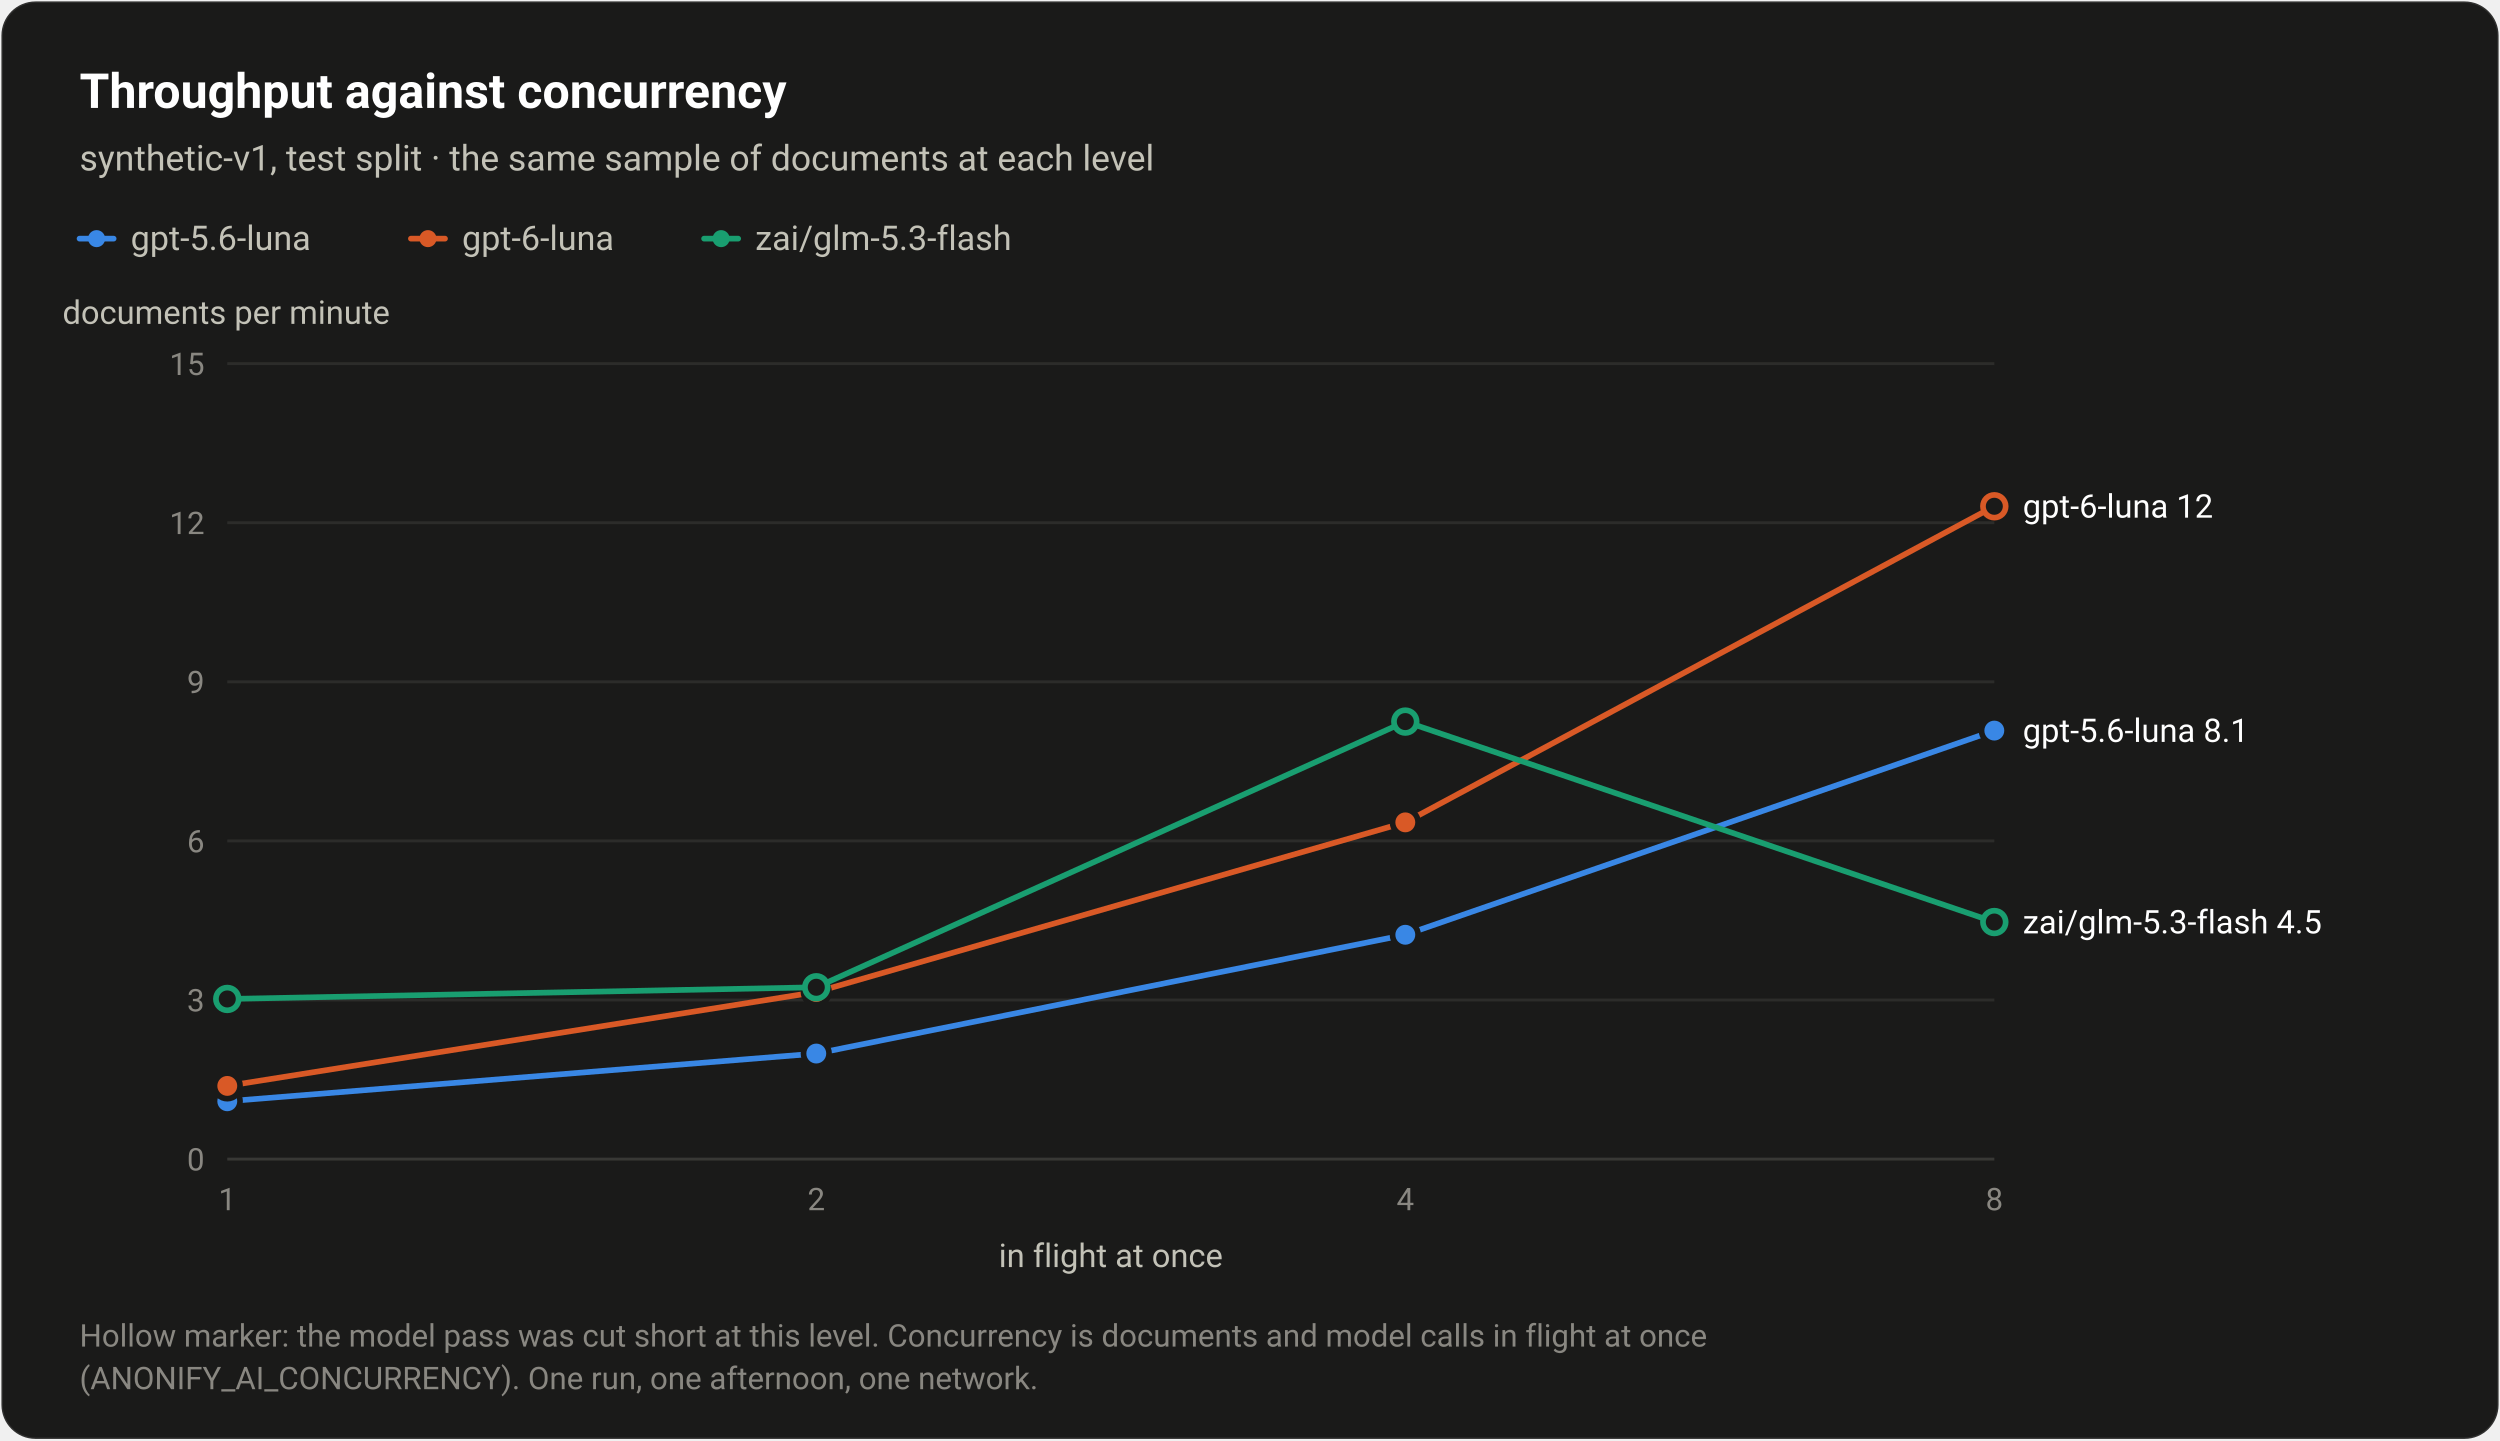
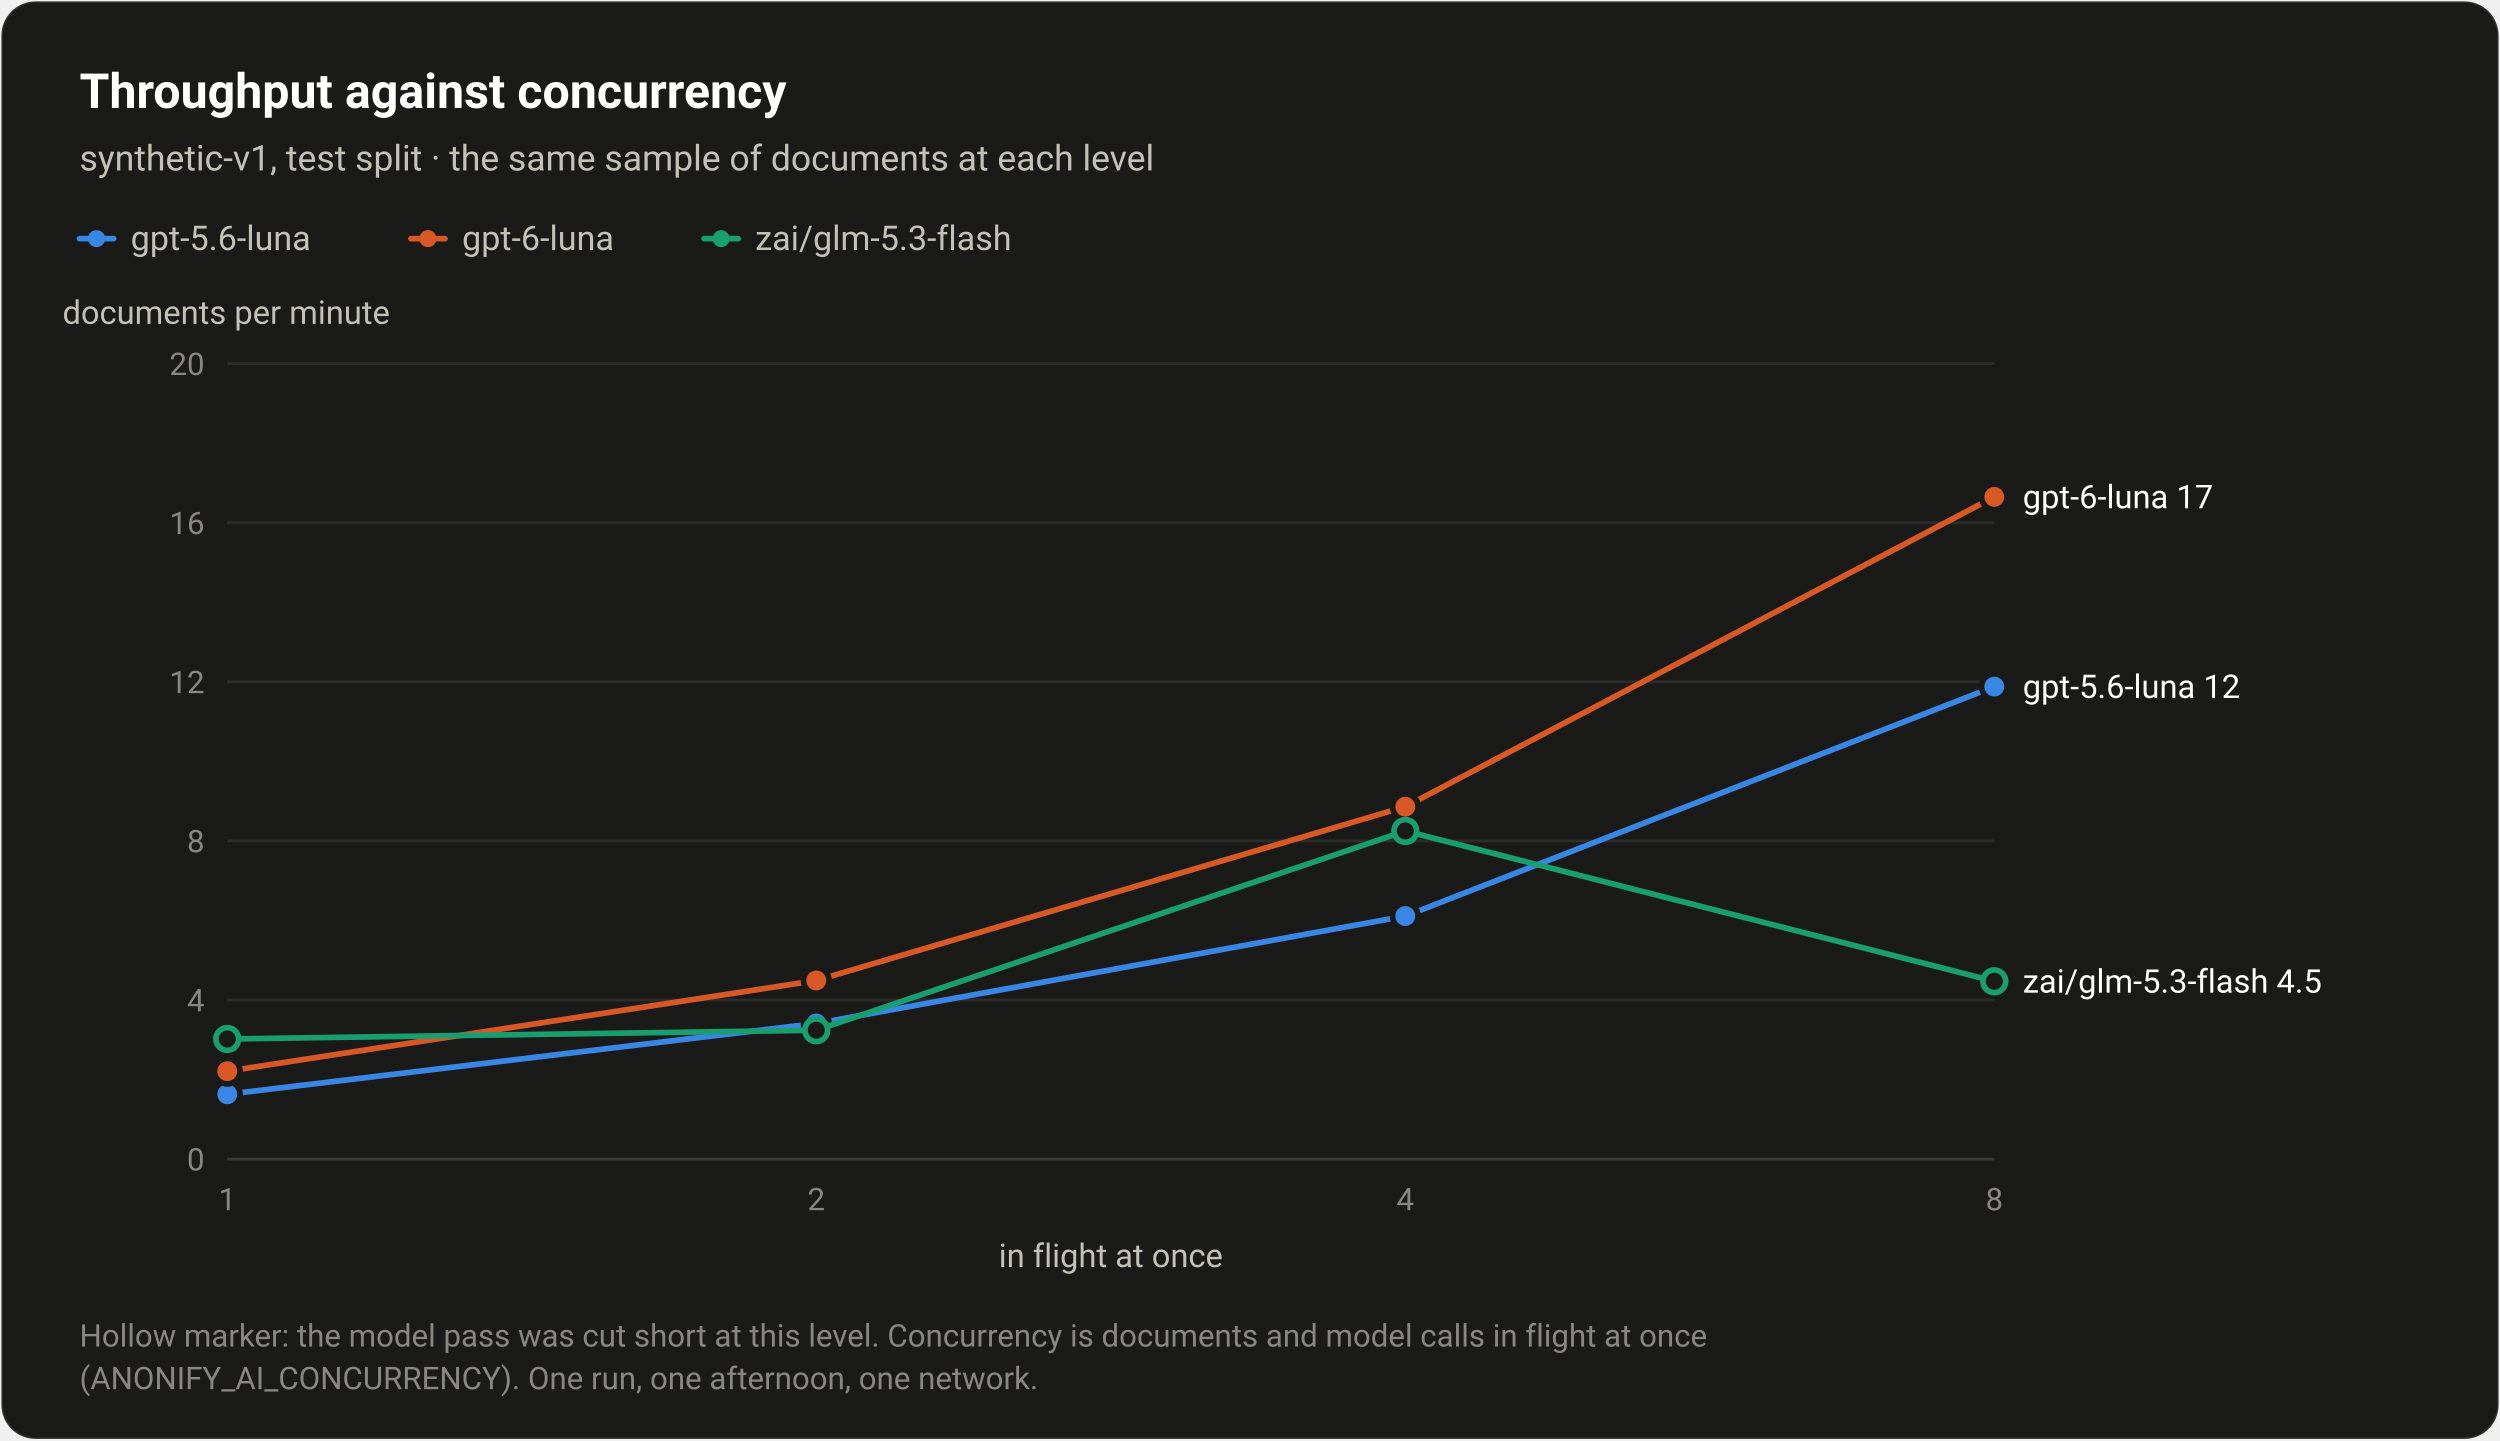
<svg xmlns="http://www.w3.org/2000/svg" width="880" height="507" viewBox="0 0 880 507" role="img" aria-labelledby="t d" font-family="system-ui, -apple-system, &quot;Segoe UI&quot;, Roboto, sans-serif">
  <rect x="0.5" y="0.5" width="879" height="506" rx="12" fill="#1a1a19" stroke="rgba(255,255,255,0.10)" />
  <text x="28" y="38" font-size="17" font-weight="600" fill="#ffffff">Throughput against concurrency</text>
  <text x="28" y="60" font-size="12.5" fill="#c3c2b7">synthetic-v1, test split · the same sample of documents at each level</text>
  <line x1="28" y1="84" x2="40" y2="84" stroke="#3987e5" stroke-width="2" stroke-linecap="round" />
  <circle cx="34" cy="84" r="3" fill="#3987e5" />
  <text x="46" y="88" font-size="12" fill="#c3c2b7">gpt-5.6-luna</text>
  <line x1="144.64" y1="84" x2="156.64" y2="84" stroke="#d95926" stroke-width="2" stroke-linecap="round" />
  <circle cx="150.64" cy="84" r="3" fill="#d95926" />
  <text x="162.64" y="88" font-size="12" fill="#c3c2b7">gpt-6-luna</text>
  <line x1="247.84" y1="84" x2="259.84" y2="84" stroke="#199e70" stroke-width="2" stroke-linecap="round" />
  <circle cx="253.84" cy="84" r="3" fill="#199e70" />
  <text x="265.84" y="88" font-size="12" fill="#c3c2b7">zai/glm-5.3-flash</text>
  <line x1="80" y1="408" x2="702" y2="408" stroke="#383835" />
  <text x="72" y="412" font-size="11" fill="#898781" text-anchor="end">0</text>
  <line x1="80" y1="352" x2="702" y2="352" stroke="#2c2c2a" />
-   <text x="72" y="356" font-size="11" fill="#898781" text-anchor="end">3</text>
+   <text x="72" y="356" font-size="11" fill="#898781" text-anchor="end">4</text>
  <line x1="80" y1="296" x2="702" y2="296" stroke="#2c2c2a" />
-   <text x="72" y="300" font-size="11" fill="#898781" text-anchor="end">6</text>
+   <text x="72" y="300" font-size="11" fill="#898781" text-anchor="end">8</text>
  <line x1="80" y1="240" x2="702" y2="240" stroke="#2c2c2a" />
-   <text x="72" y="244" font-size="11" fill="#898781" text-anchor="end">9</text>
+   <text x="72" y="244" font-size="11" fill="#898781" text-anchor="end">12</text>
  <line x1="80" y1="184" x2="702" y2="184" stroke="#2c2c2a" />
-   <text x="72" y="188" font-size="11" fill="#898781" text-anchor="end">12</text>
+   <text x="72" y="188" font-size="11" fill="#898781" text-anchor="end">16</text>
  <line x1="80" y1="128" x2="702" y2="128" stroke="#2c2c2a" />
-   <text x="72" y="132" font-size="11" fill="#898781" text-anchor="end">15</text>
+   <text x="72" y="132" font-size="11" fill="#898781" text-anchor="end">20</text>
  <text x="80" y="426" font-size="11" fill="#898781" text-anchor="middle">1</text>
  <text x="287.33" y="426" font-size="11" fill="#898781" text-anchor="middle">2</text>
  <text x="494.67" y="426" font-size="11" fill="#898781" text-anchor="middle">4</text>
  <text x="702" y="426" font-size="11" fill="#898781" text-anchor="middle">8</text>
  <text x="391" y="446" font-size="11.5" fill="#c3c2b7" text-anchor="middle">in flight at once</text>
  <text x="22" y="114" font-size="11.5" fill="#c3c2b7">documents per minute</text>
-   <polyline points="80,387.65 287.33,370.85 494.67,329.04 702,257.17" fill="none" stroke="#3987e5" stroke-width="2" stroke-linejoin="round" stroke-linecap="round" />
+   <polyline points="80,385.18 287.33,360.26 494.67,322.46 702,241.68" fill="none" stroke="#3987e5" stroke-width="2" stroke-linejoin="round" stroke-linecap="round" />
  <g>
-     <circle cx="80" cy="387.65" r="12" fill="transparent" />
-     <circle cx="80" cy="387.65" r="4.5" fill="#3987e5" stroke="#1a1a19" stroke-width="2" />
+     <circle cx="80" cy="385.18" r="12" fill="transparent" />
+     <circle cx="80" cy="385.18" r="4.5" fill="#3987e5" stroke="#1a1a19" stroke-width="2" />
  </g>
  <g>
-     <circle cx="287.33" cy="370.85" r="12" fill="transparent" />
-     <circle cx="287.33" cy="370.85" r="4.5" fill="#3987e5" stroke="#1a1a19" stroke-width="2" />
+     <circle cx="287.33" cy="360.26" r="12" fill="transparent" />
+     <circle cx="287.33" cy="360.26" r="4.5" fill="#3987e5" stroke="#1a1a19" stroke-width="2" />
  </g>
  <g>
-     <circle cx="494.67" cy="329.04" r="12" fill="transparent" />
-     <circle cx="494.67" cy="329.04" r="4.5" fill="#3987e5" stroke="#1a1a19" stroke-width="2" />
+     <circle cx="494.67" cy="322.46" r="12" fill="transparent" />
+     <circle cx="494.67" cy="322.46" r="4.5" fill="#3987e5" stroke="#1a1a19" stroke-width="2" />
  </g>
  <g>
-     <circle cx="702" cy="257.17" r="12" fill="transparent" />
-     <circle cx="702" cy="257.17" r="4.5" fill="#3987e5" stroke="#1a1a19" stroke-width="2" />
+     <circle cx="702" cy="241.68" r="12" fill="transparent" />
+     <circle cx="702" cy="241.68" r="4.5" fill="#3987e5" stroke="#1a1a19" stroke-width="2" />
  </g>
-   <polyline points="80,382.24 287.33,349.2 494.67,289.47 702,178.21" fill="none" stroke="#d95926" stroke-width="2" stroke-linejoin="round" stroke-linecap="round" />
+   <polyline points="80,377.06 287.33,345.14 494.67,283.96 702,174.9" fill="none" stroke="#d95926" stroke-width="2" stroke-linejoin="round" stroke-linecap="round" />
  <g>
-     <circle cx="80" cy="382.24" r="12" fill="transparent" />
-     <circle cx="80" cy="382.24" r="4.5" fill="#d95926" stroke="#1a1a19" stroke-width="2" />
+     <circle cx="80" cy="377.06" r="12" fill="transparent" />
+     <circle cx="80" cy="377.06" r="4.5" fill="#d95926" stroke="#1a1a19" stroke-width="2" />
  </g>
  <g>
-     <circle cx="287.33" cy="349.2" r="12" fill="transparent" />
-     <circle cx="287.33" cy="349.2" r="4.5" fill="#d95926" stroke="#1a1a19" stroke-width="2" />
+     <circle cx="287.33" cy="345.14" r="12" fill="transparent" />
+     <circle cx="287.33" cy="345.14" r="4.5" fill="#d95926" stroke="#1a1a19" stroke-width="2" />
  </g>
  <g>
-     <circle cx="494.67" cy="289.47" r="12" fill="transparent" />
-     <circle cx="494.67" cy="289.47" r="4.5" fill="#d95926" stroke="#1a1a19" stroke-width="2" />
+     <circle cx="494.67" cy="283.96" r="12" fill="transparent" />
+     <circle cx="494.67" cy="283.96" r="4.5" fill="#d95926" stroke="#1a1a19" stroke-width="2" />
  </g>
  <g>
-     <circle cx="702" cy="178.21" r="12" fill="transparent" />
-     <circle cx="702" cy="178.21" r="4" fill="#1a1a19" stroke="#d95926" stroke-width="2" />
+     <circle cx="702" cy="174.9" r="12" fill="transparent" />
+     <circle cx="702" cy="174.9" r="4.5" fill="#d95926" stroke="#1a1a19" stroke-width="2" />
  </g>
-   <polyline points="80,351.63 287.33,347.52 494.67,254 702,324.56" fill="none" stroke="#199e70" stroke-width="2" stroke-linejoin="round" stroke-linecap="round" />
+   <polyline points="80,365.72 287.33,362.64 494.67,292.5 702,345.42" fill="none" stroke="#199e70" stroke-width="2" stroke-linejoin="round" stroke-linecap="round" />
  <g>
-     <circle cx="80" cy="351.63" r="12" fill="transparent" />
-     <circle cx="80" cy="351.63" r="4" fill="#1a1a19" stroke="#199e70" stroke-width="2" />
+     <circle cx="80" cy="365.72" r="12" fill="transparent" />
+     <circle cx="80" cy="365.72" r="4" fill="#1a1a19" stroke="#199e70" stroke-width="2" />
  </g>
  <g>
-     <circle cx="287.33" cy="347.52" r="12" fill="transparent" />
-     <circle cx="287.33" cy="347.52" r="4" fill="#1a1a19" stroke="#199e70" stroke-width="2" />
+     <circle cx="287.33" cy="362.64" r="12" fill="transparent" />
+     <circle cx="287.33" cy="362.64" r="4" fill="#1a1a19" stroke="#199e70" stroke-width="2" />
  </g>
  <g>
-     <circle cx="494.67" cy="254" r="12" fill="transparent" />
-     <circle cx="494.67" cy="254" r="4" fill="#1a1a19" stroke="#199e70" stroke-width="2" />
+     <circle cx="494.67" cy="292.5" r="12" fill="transparent" />
+     <circle cx="494.67" cy="292.5" r="4" fill="#1a1a19" stroke="#199e70" stroke-width="2" />
  </g>
  <g>
-     <circle cx="702" cy="324.56" r="12" fill="transparent" />
-     <circle cx="702" cy="324.56" r="4" fill="#1a1a19" stroke="#199e70" stroke-width="2" />
+     <circle cx="702" cy="345.42" r="12" fill="transparent" />
+     <circle cx="702" cy="345.42" r="4" fill="#1a1a19" stroke="#199e70" stroke-width="2" />
  </g>
-   <text x="712" y="182.21" font-size="11.5" fill="#ffffff">gpt-6-luna  12</text>
-   <text x="712" y="261.17" font-size="11.5" fill="#ffffff">gpt-5.6-luna  8.1</text>
-   <text x="712" y="328.56" font-size="11.5" fill="#ffffff">zai/glm-5.3-flash  4.5</text>
+   <text x="712" y="178.9" font-size="11.5" fill="#ffffff">gpt-6-luna  17</text>
+   <text x="712" y="245.68" font-size="11.5" fill="#ffffff">gpt-5.6-luna  12</text>
+   <text x="712" y="349.42" font-size="11.5" fill="#ffffff">zai/glm-5.3-flash  4.5</text>
  <text x="28" y="474" font-size="11" fill="#898781">Hollow marker: the model pass was cut short at this level. Concurrency is documents and model calls in flight at once</text>
  <text x="28" y="489" font-size="11" fill="#898781">(ANONIFY_AI_CONCURRENCY). One run, one afternoon, one network.</text>
</svg>
